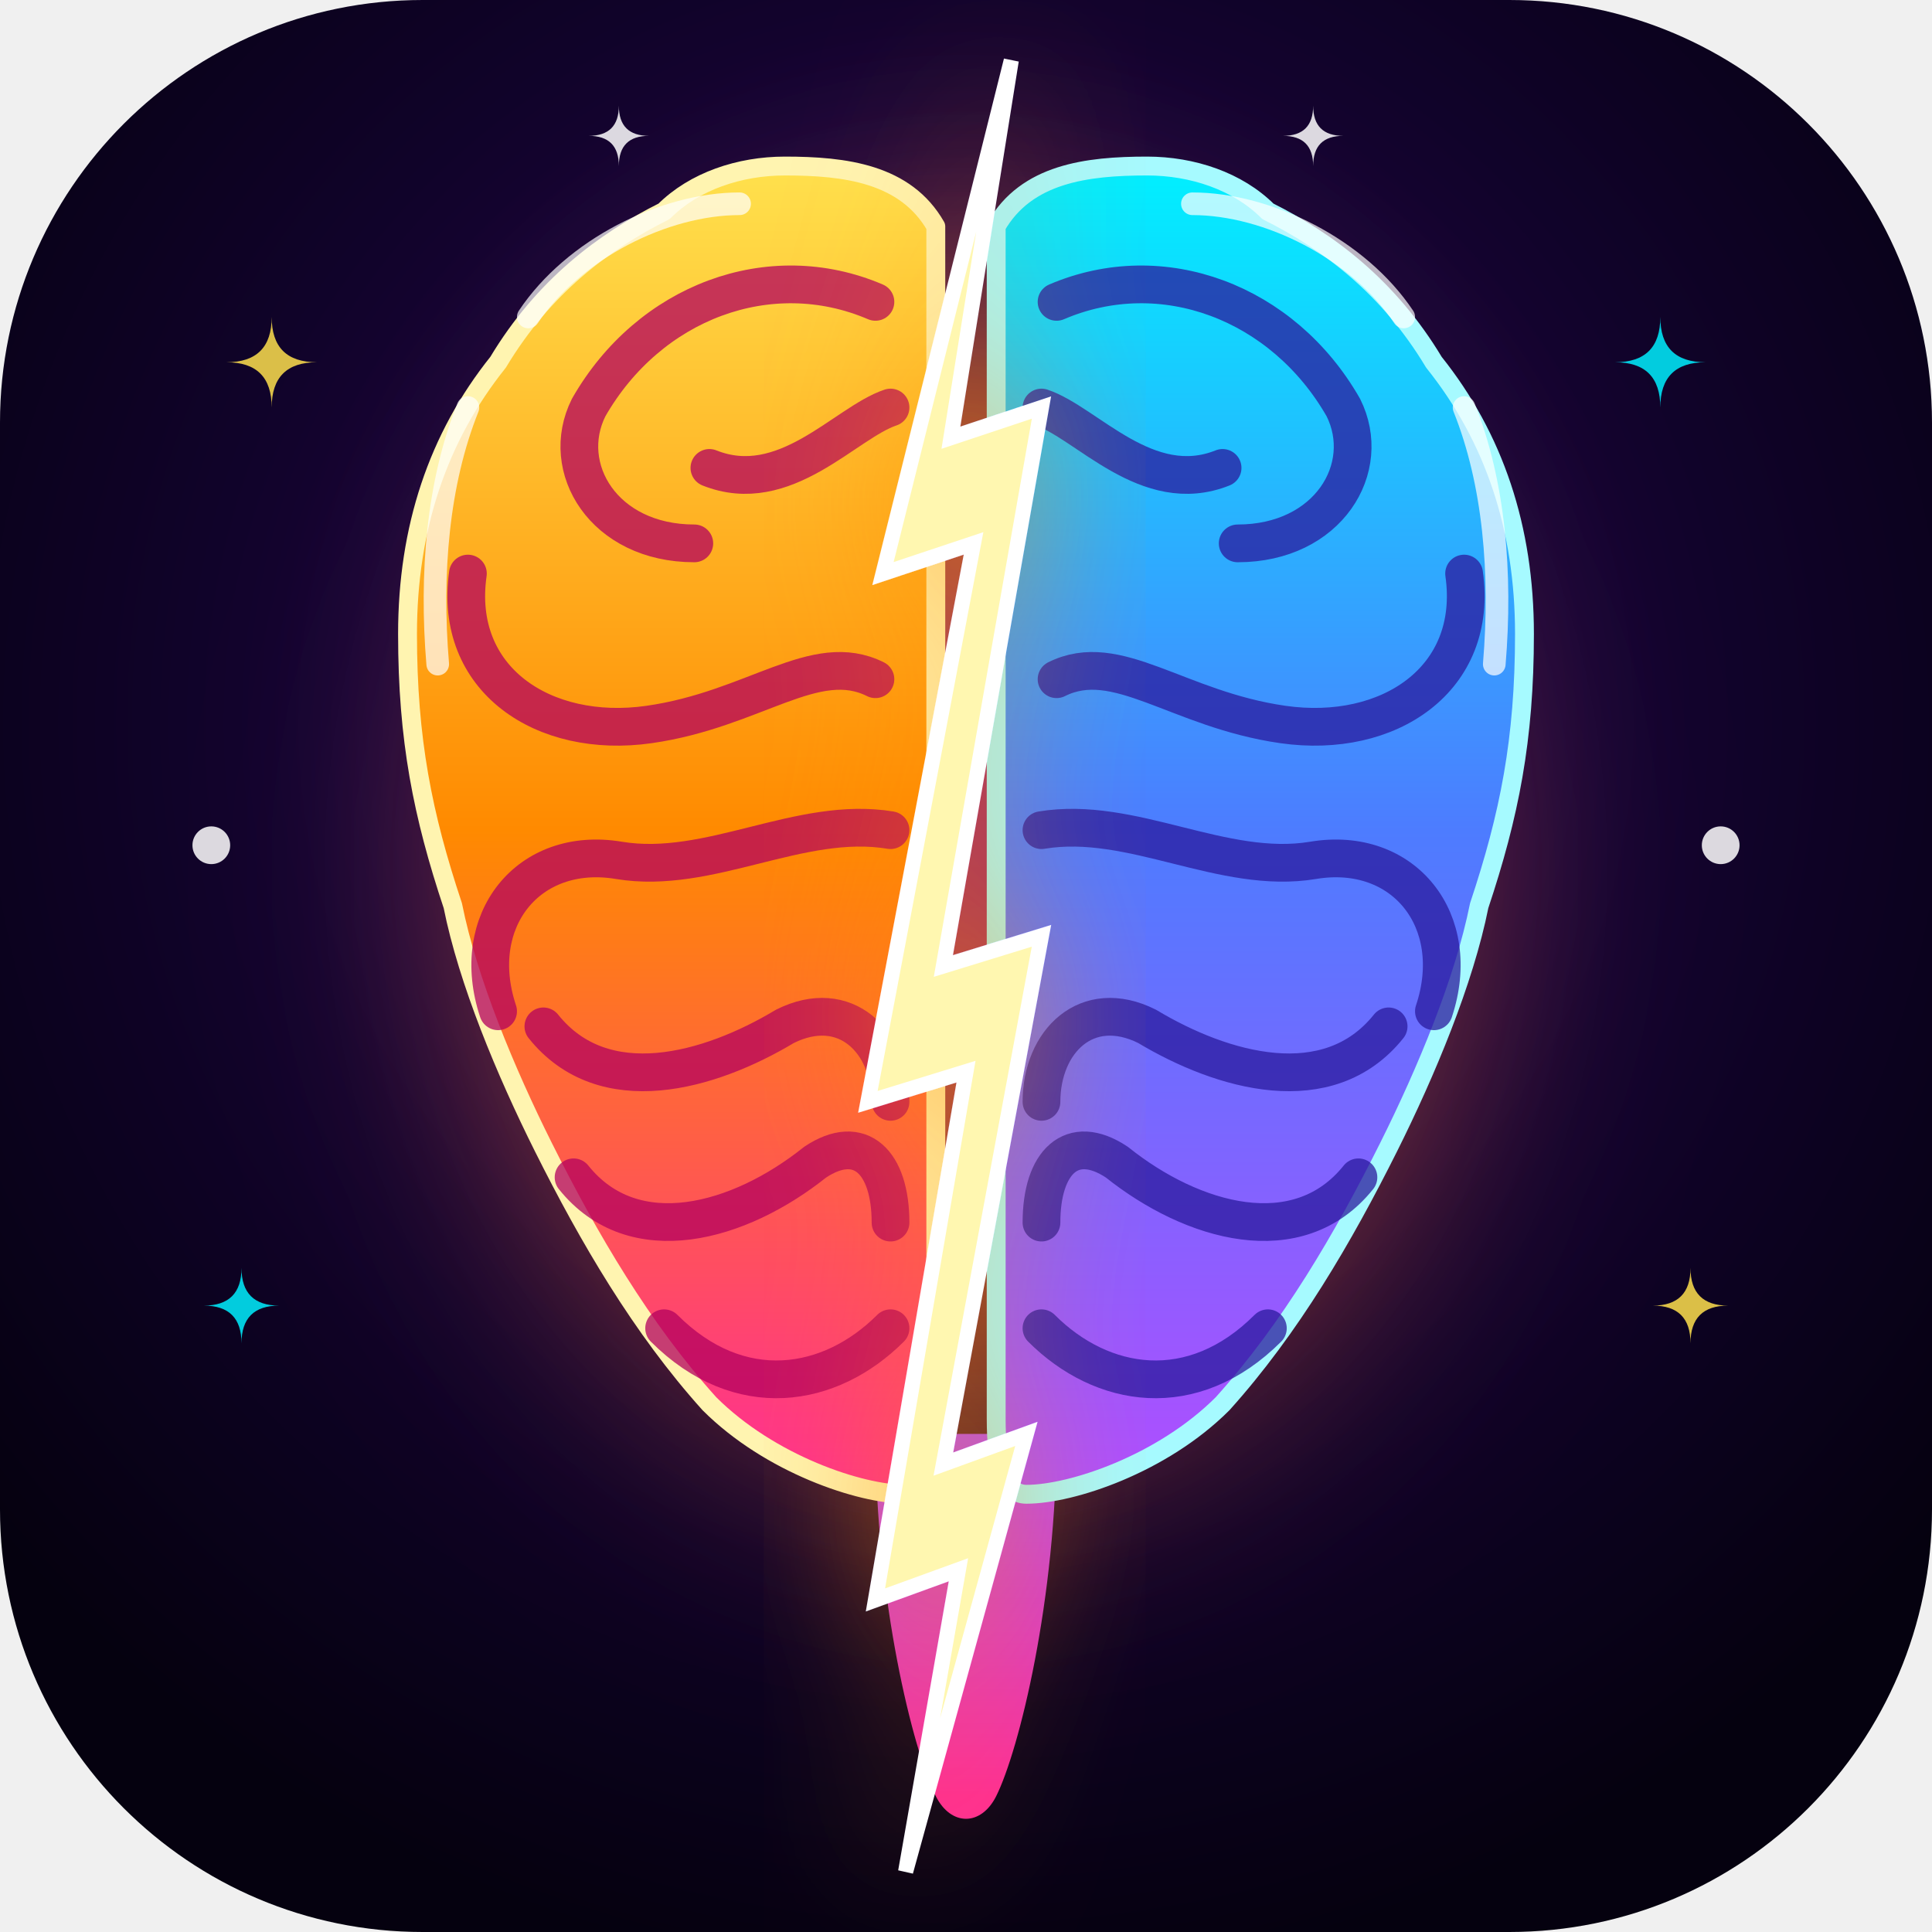
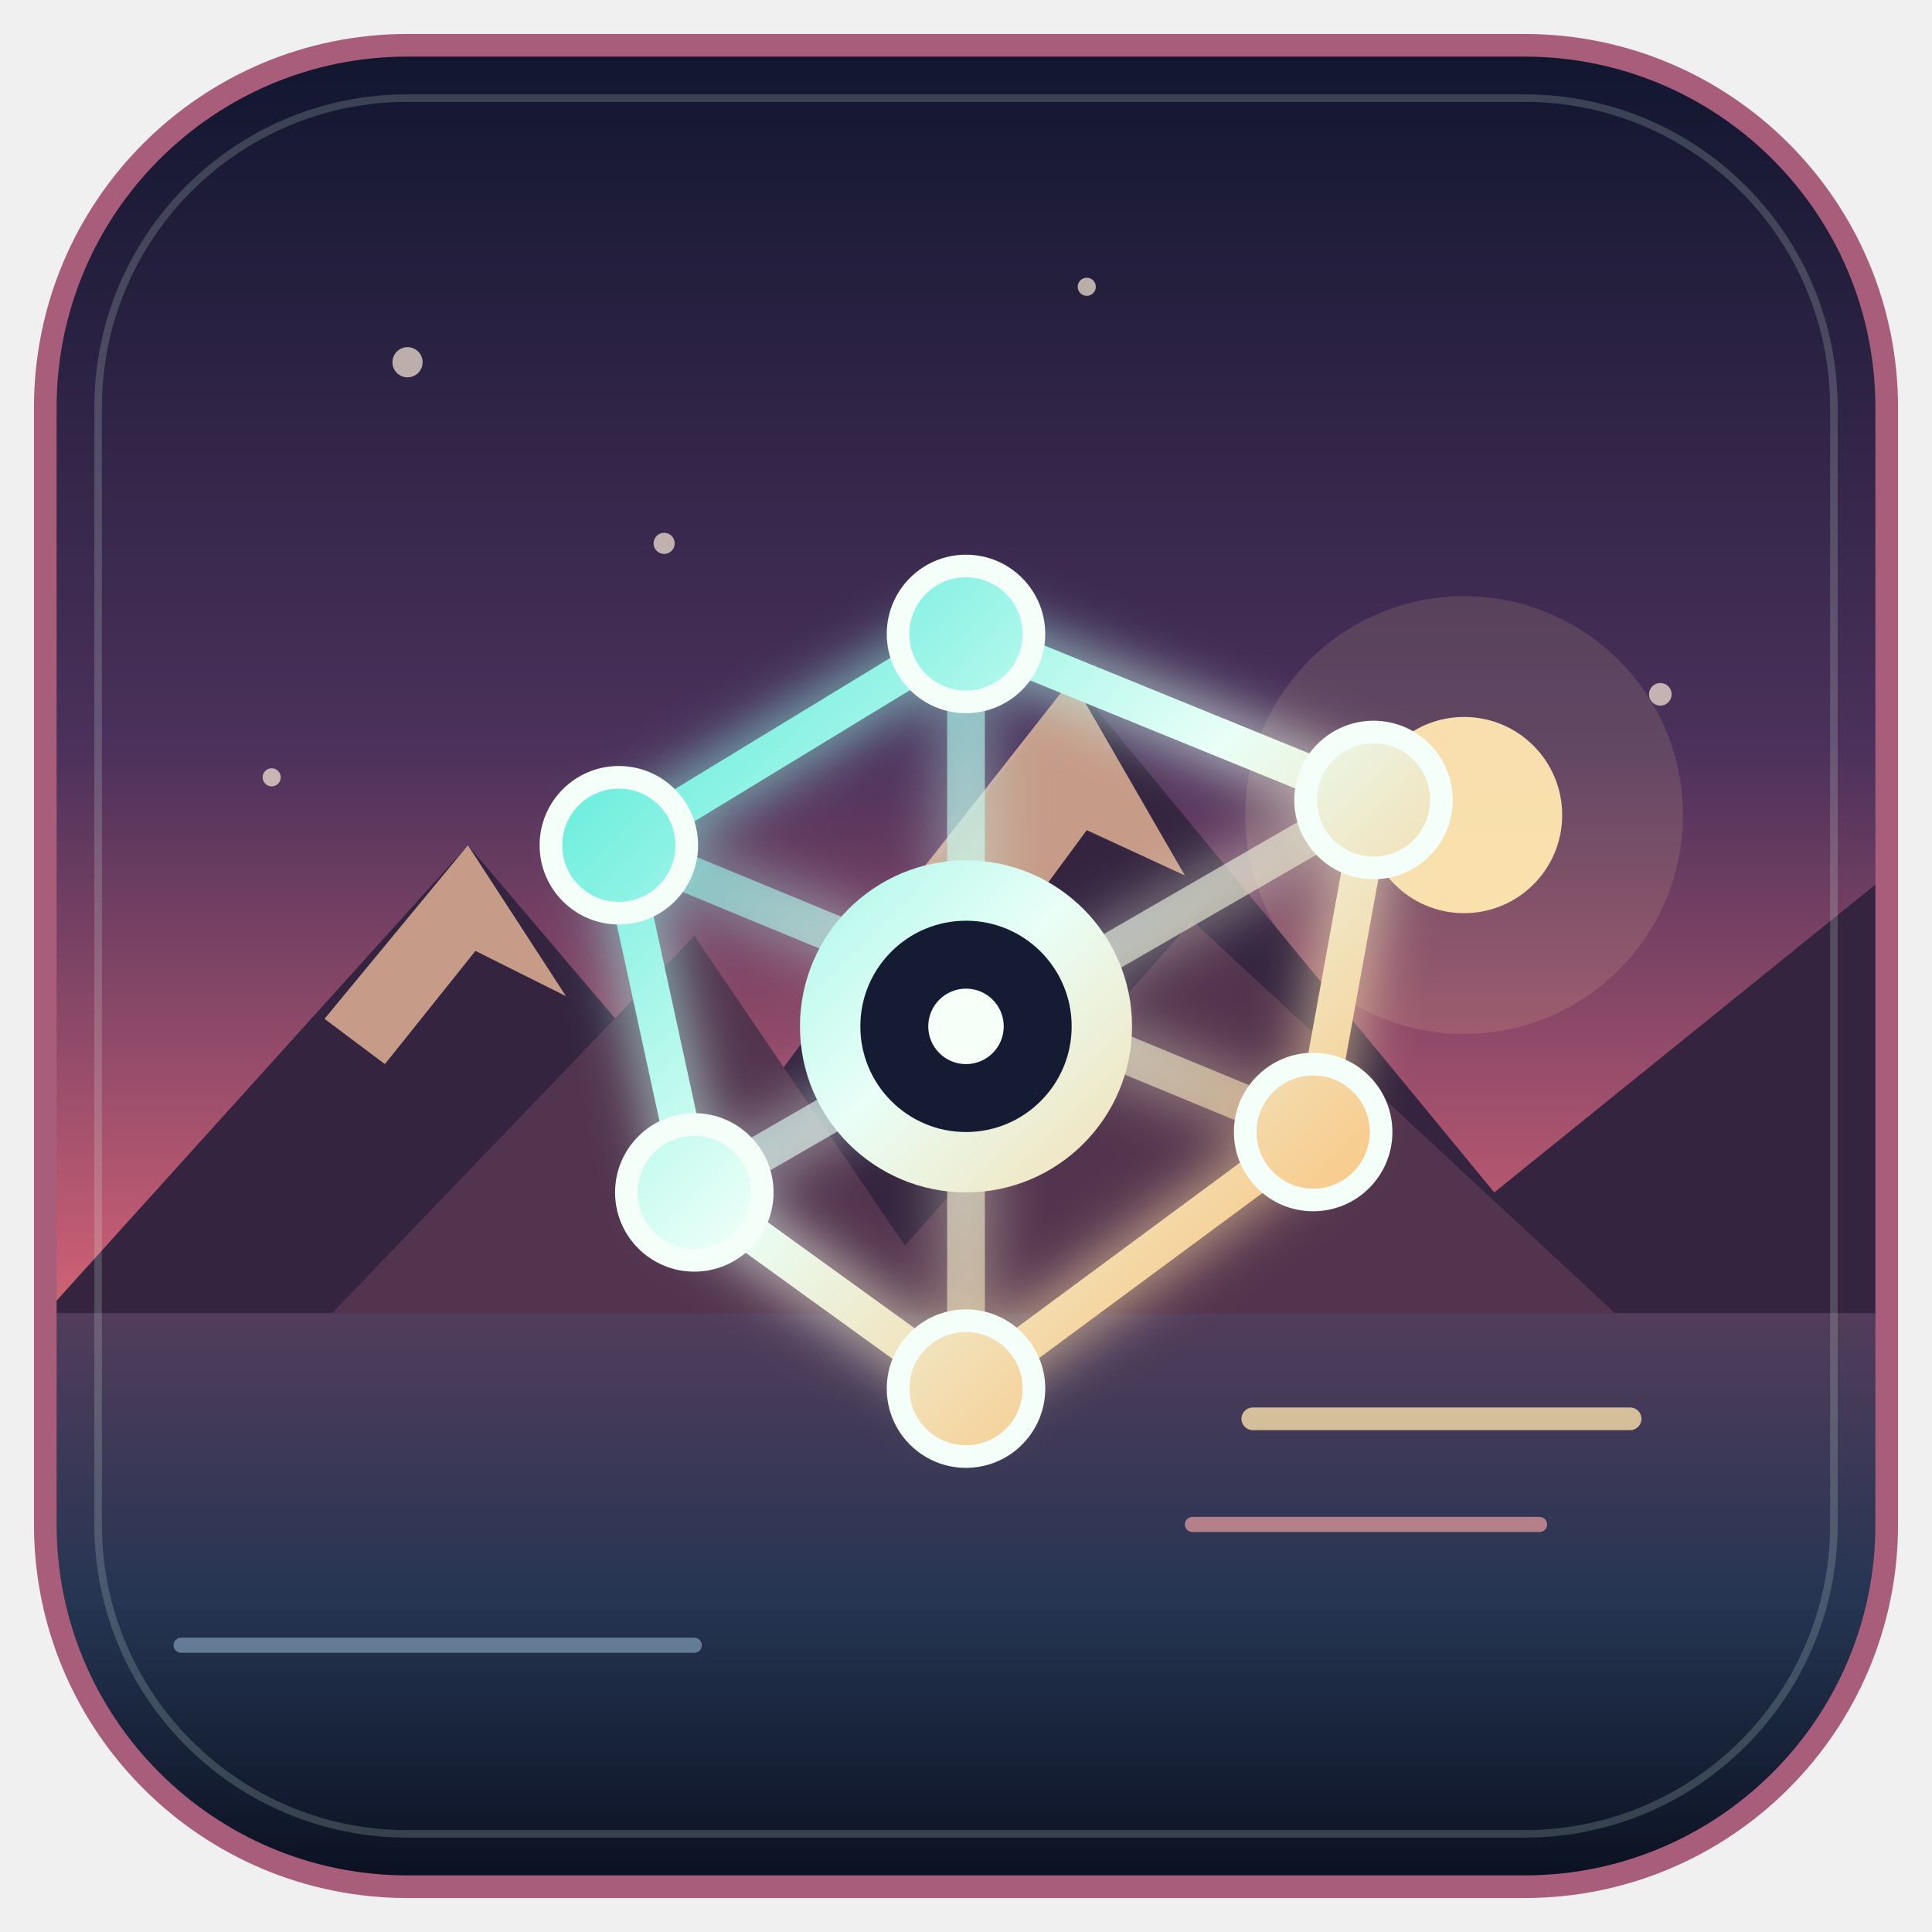
- <svg xmlns="http://www.w3.org/2000/svg" width="256" height="256" viewBox="0 0 256 256">
+ <svg xmlns="http://www.w3.org/2000/svg" width="256" height="256" viewBox="0 0 256 256" fill="none">
  <defs>
-     <radialGradient id="bg" cx="50%" cy="37.5%" r="65%">
-       <stop offset="0%" stop-color="#3a0f6b" />
-       <stop offset="55%" stop-color="#12032e" />
-       <stop offset="100%" stop-color="#05010f" />
-     </radialGradient>
-     <radialGradient id="glow-grad" cx="50%" cy="50%" r="50%">
-       <stop offset="0%" stop-color="#ff2d95" />
-       <stop offset="65%" stop-color="#ff8a00" />
-       <stop offset="100%" stop-color="#ff2d95" stop-opacity="0" />
-     </radialGradient>
-     <filter id="glow-blur" x="-50%" y="-50%" width="200%" height="200%">
-       <feGaussianBlur stdDeviation="14" />
-     </filter>
-     <linearGradient id="stem-grad" x1="0" y1="190" x2="0" y2="238" gradientUnits="userSpaceOnUse">
-       <stop offset="0%" stop-color="#b14dff" />
-       <stop offset="100%" stop-color="#ff2d95" />
+     <clipPath id="frame">
+       <rect x="6" y="6" width="244" height="244" rx="48" />
+     </clipPath>
+     <linearGradient id="sky" x1="128" y1="6" x2="128" y2="250" gradientUnits="userSpaceOnUse">
+       <stop stop-color="#11162F" />
+       <stop offset="0.38" stop-color="#4B315B" />
+       <stop offset="0.66" stop-color="#C55D73" />
+       <stop offset="0.84" stop-color="#F2A36D" />
+       <stop offset="1" stop-color="#2B1B39" />
    </linearGradient>
-     <linearGradient id="left-hemi" x1="0" y1="22" x2="0" y2="198" gradientUnits="userSpaceOnUse">
-       <stop offset="0%" stop-color="#ffe14d" />
-       <stop offset="50%" stop-color="#ff8a00" />
-       <stop offset="100%" stop-color="#ff2d95" />
+     <linearGradient id="lake" x1="128" y1="166" x2="128" y2="250" gradientUnits="userSpaceOnUse">
+       <stop stop-color="#5B3E5D" />
+       <stop offset="0.55" stop-color="#253552" />
+       <stop offset="1" stop-color="#0A1020" />
    </linearGradient>
-     <linearGradient id="right-hemi" x1="0" y1="22" x2="0" y2="198" gradientUnits="userSpaceOnUse">
-       <stop offset="0%" stop-color="#00f0ff" />
-       <stop offset="50%" stop-color="#4d7cff" />
-       <stop offset="100%" stop-color="#b14dff" />
+     <linearGradient id="symbol" x1="72" y1="72" x2="184" y2="184" gradientUnits="userSpaceOnUse">
+       <stop stop-color="#33E6D2" />
+       <stop offset="0.52" stop-color="#E9FFF7" />
+       <stop offset="1" stop-color="#FFB45C" />
    </linearGradient>
-     <filter id="bolt-glow" x="-60%" y="-30%" width="220%" height="160%">
-       <feDropShadow dx="0" dy="0" stdDeviation="5" flood-color="#ffe14d" flood-opacity="0.95" />
-       <feDropShadow dx="0" dy="0" stdDeviation="10" flood-color="#ff8a00" flood-opacity="0.6" />
+     <filter id="glow" x="-35%" y="-35%" width="170%" height="170%">
+       <feGaussianBlur stdDeviation="4" result="blur" />
+       <feMerge>
+         <feMergeNode in="blur" />
+         <feMergeNode in="SourceGraphic" />
+       </feMerge>
    </filter>
  </defs>
-   <rect width="256" height="256" rx="56" fill="url(#bg)" />
-   <ellipse cx="128" cy="115" rx="76" ry="92" fill="url(#glow-grad)" opacity="0.55" filter="url(#glow-blur)" />
-   <g opacity="0.85">
-     <path d="M36,42 Q36,48 30,48 Q36,48 36,54 Q36,48 42,48 Q36,48 36,42 Z" fill="#ffe14d" />
-     <path d="M220,42 Q220,48 214,48 Q220,48 220,54 Q220,48 226,48 Q220,48 220,42 Z" fill="#00f0ff" />
-     <circle cx="28" cy="112" r="2.5" fill="#ffffff" />
-     <circle cx="228" cy="112" r="2.5" fill="#ffffff" />
-     <path d="M32,168 Q32,173 27,173 Q32,173 32,178 Q32,173 37,173 Q32,173 32,168 Z" fill="#00f0ff" />
-     <path d="M224,168 Q224,173 219,173 Q224,173 224,178 Q224,173 229,173 Q224,173 224,168 Z" fill="#ffe14d" />
-     <path d="M82,14 Q82,18 78,18 Q82,18 82,22 Q82,18 86,18 Q82,18 82,14 Z" fill="#ffffff" />
-     <path d="M174,14 Q174,18 170,18 Q174,18 174,22 Q174,18 178,18 Q174,18 174,14 Z" fill="#ffffff" />
+   <g clip-path="url(#frame)">
+     <rect x="6" y="6" width="244" height="244" fill="url(#sky)" />
+     <circle cx="194" cy="108" r="29" fill="#FFD69A" opacity="0.13" />
+     <circle cx="194" cy="108" r="13" fill="#FFE7B0" opacity="0.95" />
+     <g fill="#FFF1DC" opacity="0.68">
+       <circle cx="54" cy="48" r="2" />
+       <circle cx="88" cy="72" r="1.4" />
+       <circle cx="144" cy="38" r="1.2" />
+       <circle cx="220" cy="92" r="1.5" />
+       <circle cx="36" cy="103" r="1.2" />
+     </g>
+     <path d="M6 174 L62 112 L96 152 L142 90 L198 158 L250 116 V190 H6 Z" fill="#34243F" />
+     <path d="M44 174 L92 124 L126 174 M112 174 L158 122 L214 174" fill="#53344E" />
+     <path d="M142 90 L157 116 L144 110 L130 129 L120 118 Z M62 112 L75 132 L63 126 L51 141 L43 135 Z" fill="#F7C3A0" opacity="0.75" />
+     <rect x="6" y="174" width="244" height="76" fill="url(#lake)" />
+     <g stroke-linecap="round" opacity="0.78">
+       <path d="M166 188 H216" stroke="#FFE4AD" stroke-width="3" />
+       <path d="M158 202 H204" stroke="#D99599" stroke-width="2" />
+       <path d="M24 218 H92" stroke="#7791AA" stroke-width="2" />
+     </g>
+     <g filter="url(#glow)" stroke="url(#symbol)" stroke-width="5" stroke-linecap="round">
+       <path d="M128 84 L82 112 L92 158 L128 184 L174 150 L182 106 L128 84 Z" />
+       <path d="M82 112 L174 150 M182 106 L92 158 M128 84 L128 184" opacity="0.62" />
+     </g>
+     <g fill="url(#symbol)" stroke="#F4FFF9" stroke-width="3">
+       <circle cx="128" cy="84" r="9" />
+       <circle cx="82" cy="112" r="9" />
+       <circle cx="92" cy="158" r="9" />
+       <circle cx="128" cy="184" r="9" />
+       <circle cx="174" cy="150" r="9" />
+       <circle cx="182" cy="106" r="9" />
+     </g>
+     <circle cx="128" cy="136" r="18" fill="#151B32" stroke="url(#symbol)" stroke-width="8" />
+     <circle cx="128" cy="136" r="5" fill="#F7FFF9" />
  </g>
-   <path d="M116,190 C116,212 121,232 124,238 C126,242 130,242 132,238 C135,232 140,212 140,190 Z" fill="url(#stem-grad)" />
-   <path d="M124,30 C120,23 112,22 104,22 C98,22 92,24 88,28 C80,32 72,38 66,48 C58,58 54,70 54,84 C54,98 56,108 60,120 C62,130 67,142 72,152 C78,164 85,176 94,186 C102,194 114,198 120,198 C123,198 124,194 124,188 Z" fill="url(#left-hemi)" stroke="#fff4b0" stroke-width="2.5" stroke-linejoin="round" />
-   <path d="M132,30 C136,23 144,22 152,22 C158,22 164,24 168,28 C176,32 184,38 190,48 C198,58 202,70 202,84 C202,98 200,108 196,120 C194,130 189,142 184,152 C178,164 171,176 162,186 C154,194 142,198 136,198 C133,198 132,194 132,188 Z" fill="url(#right-hemi)" stroke="#a6faff" stroke-width="2.5" stroke-linejoin="round" />
-   <g fill="none" stroke="#b3005e" stroke-width="5" stroke-linecap="round" stroke-linejoin="round" opacity="0.75">
-     <path d="M116,40 C102,34 86,40 78,54 C74,62 80,72 92,72" />
-     <path d="M94,62 C104,66 112,56 118,54" />
-     <path d="M62,76 C60,90 72,98 86,96 C100,94 108,86 116,90" />
-     <path d="M118,110 C106,108 94,116 82,114 C70,112 62,122 66,134" />
-     <path d="M72,136 C80,146 94,142 104,136 C112,132 118,138 118,146" />
-     <path d="M76,156 C84,166 98,162 108,154 C114,150 118,154 118,162" />
-     <path d="M88,176 C98,186 110,184 118,176" />
-   </g>
-   <g fill="none" stroke="#2a1a9e" stroke-width="5" stroke-linecap="round" stroke-linejoin="round" opacity="0.75">
-     <path d="M140,40 C154,34 170,40 178,54 C182,62 176,72 164,72" />
-     <path d="M162,62 C152,66 144,56 138,54" />
-     <path d="M194,76 C196,90 184,98 170,96 C156,94 148,86 140,90" />
-     <path d="M138,110 C150,108 162,116 174,114 C186,112 194,122 190,134" />
-     <path d="M184,136 C176,146 162,142 152,136 C144,132 138,138 138,146" />
-     <path d="M180,156 C172,166 158,162 148,154 C142,150 138,154 138,162" />
-     <path d="M168,176 C158,186 146,184 138,176" />
-   </g>
-   <g fill="none" stroke="#ffffff" stroke-width="3" stroke-linecap="round" opacity="0.7">
-     <path d="M98,27 C88,27 76,33 70,42" />
-     <path d="M62,54 C58,64 57,76 58,88" />
-     <path d="M158,27 C168,27 180,33 186,42" />
-     <path d="M194,54 C198,64 199,76 198,88" />
-   </g>
-   <polygon points="134,8 117,76 129,72 115,146 128,142 116,212 127,208 120,248 136,190 125,194 138,124 125,128 138,54 126,58" fill="#fff7b0" stroke="#ffffff" stroke-width="2" stroke-linejoin="miter" filter="url(#bolt-glow)" />
+   <rect x="6" y="6" width="244" height="244" rx="48" stroke="#A85D7A" stroke-width="3" />
+   <rect x="13" y="13" width="230" height="230" rx="41" stroke="#E4FFF2" stroke-opacity="0.18" />
</svg>
